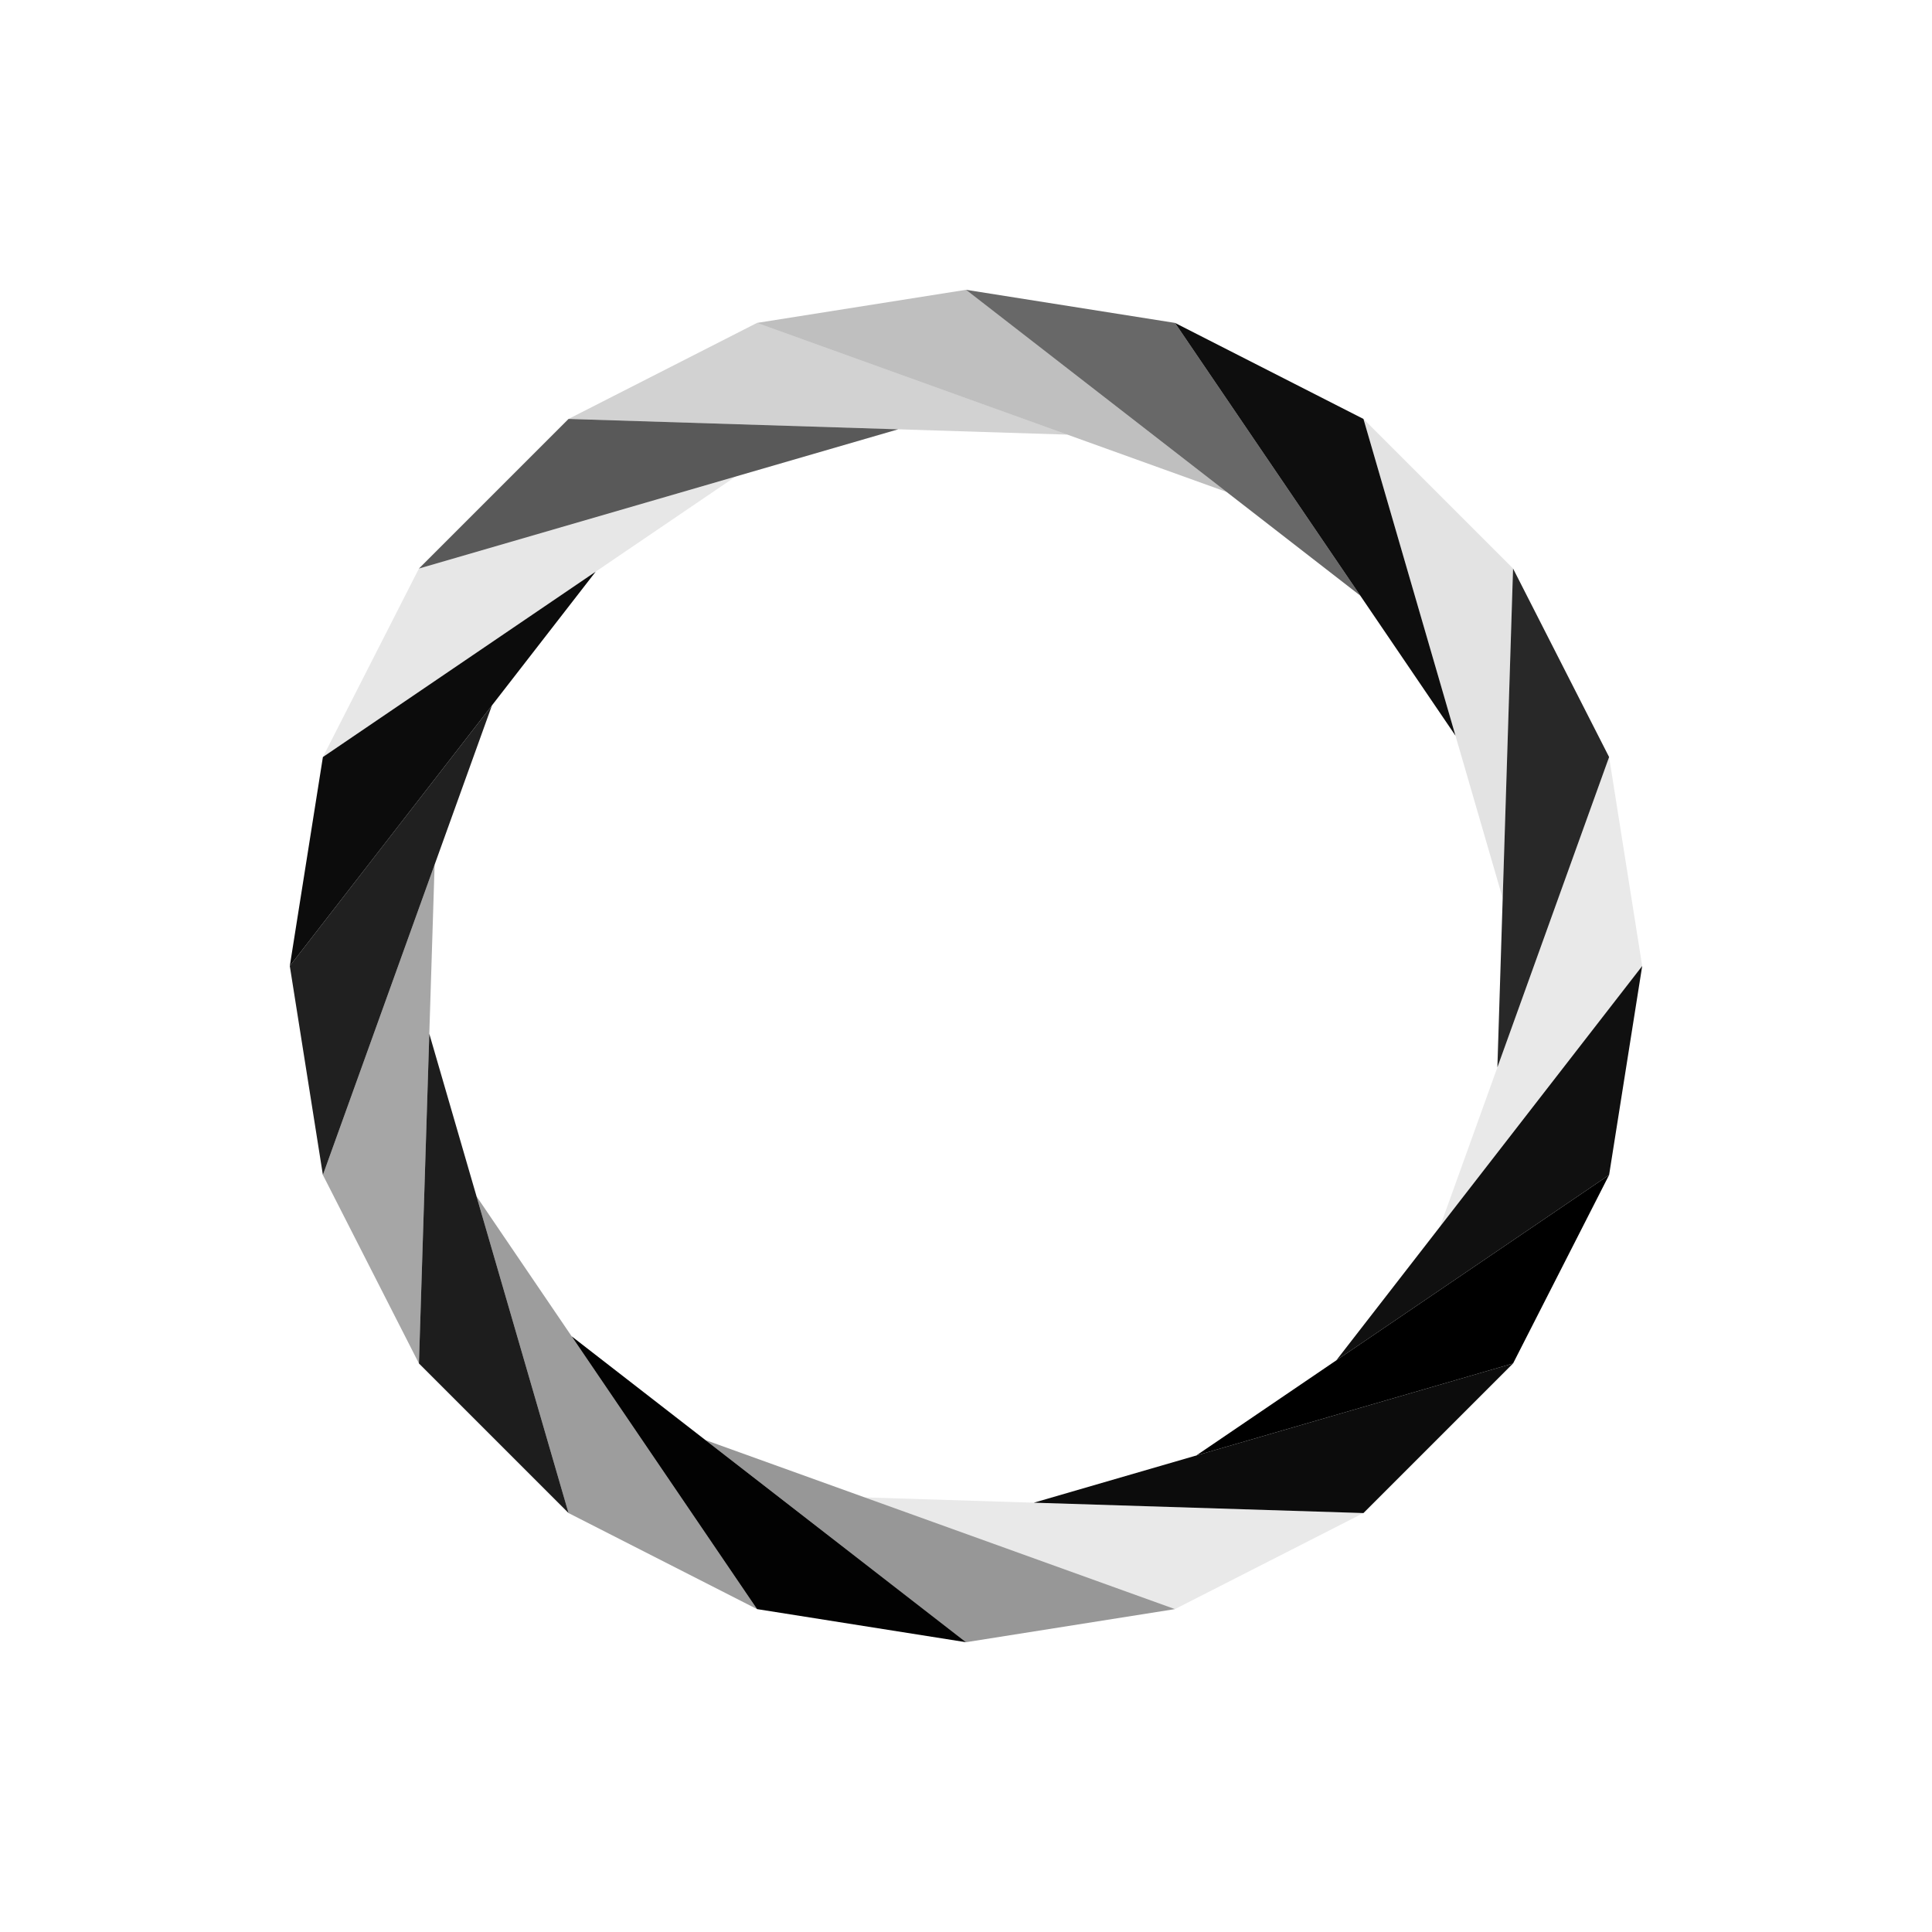
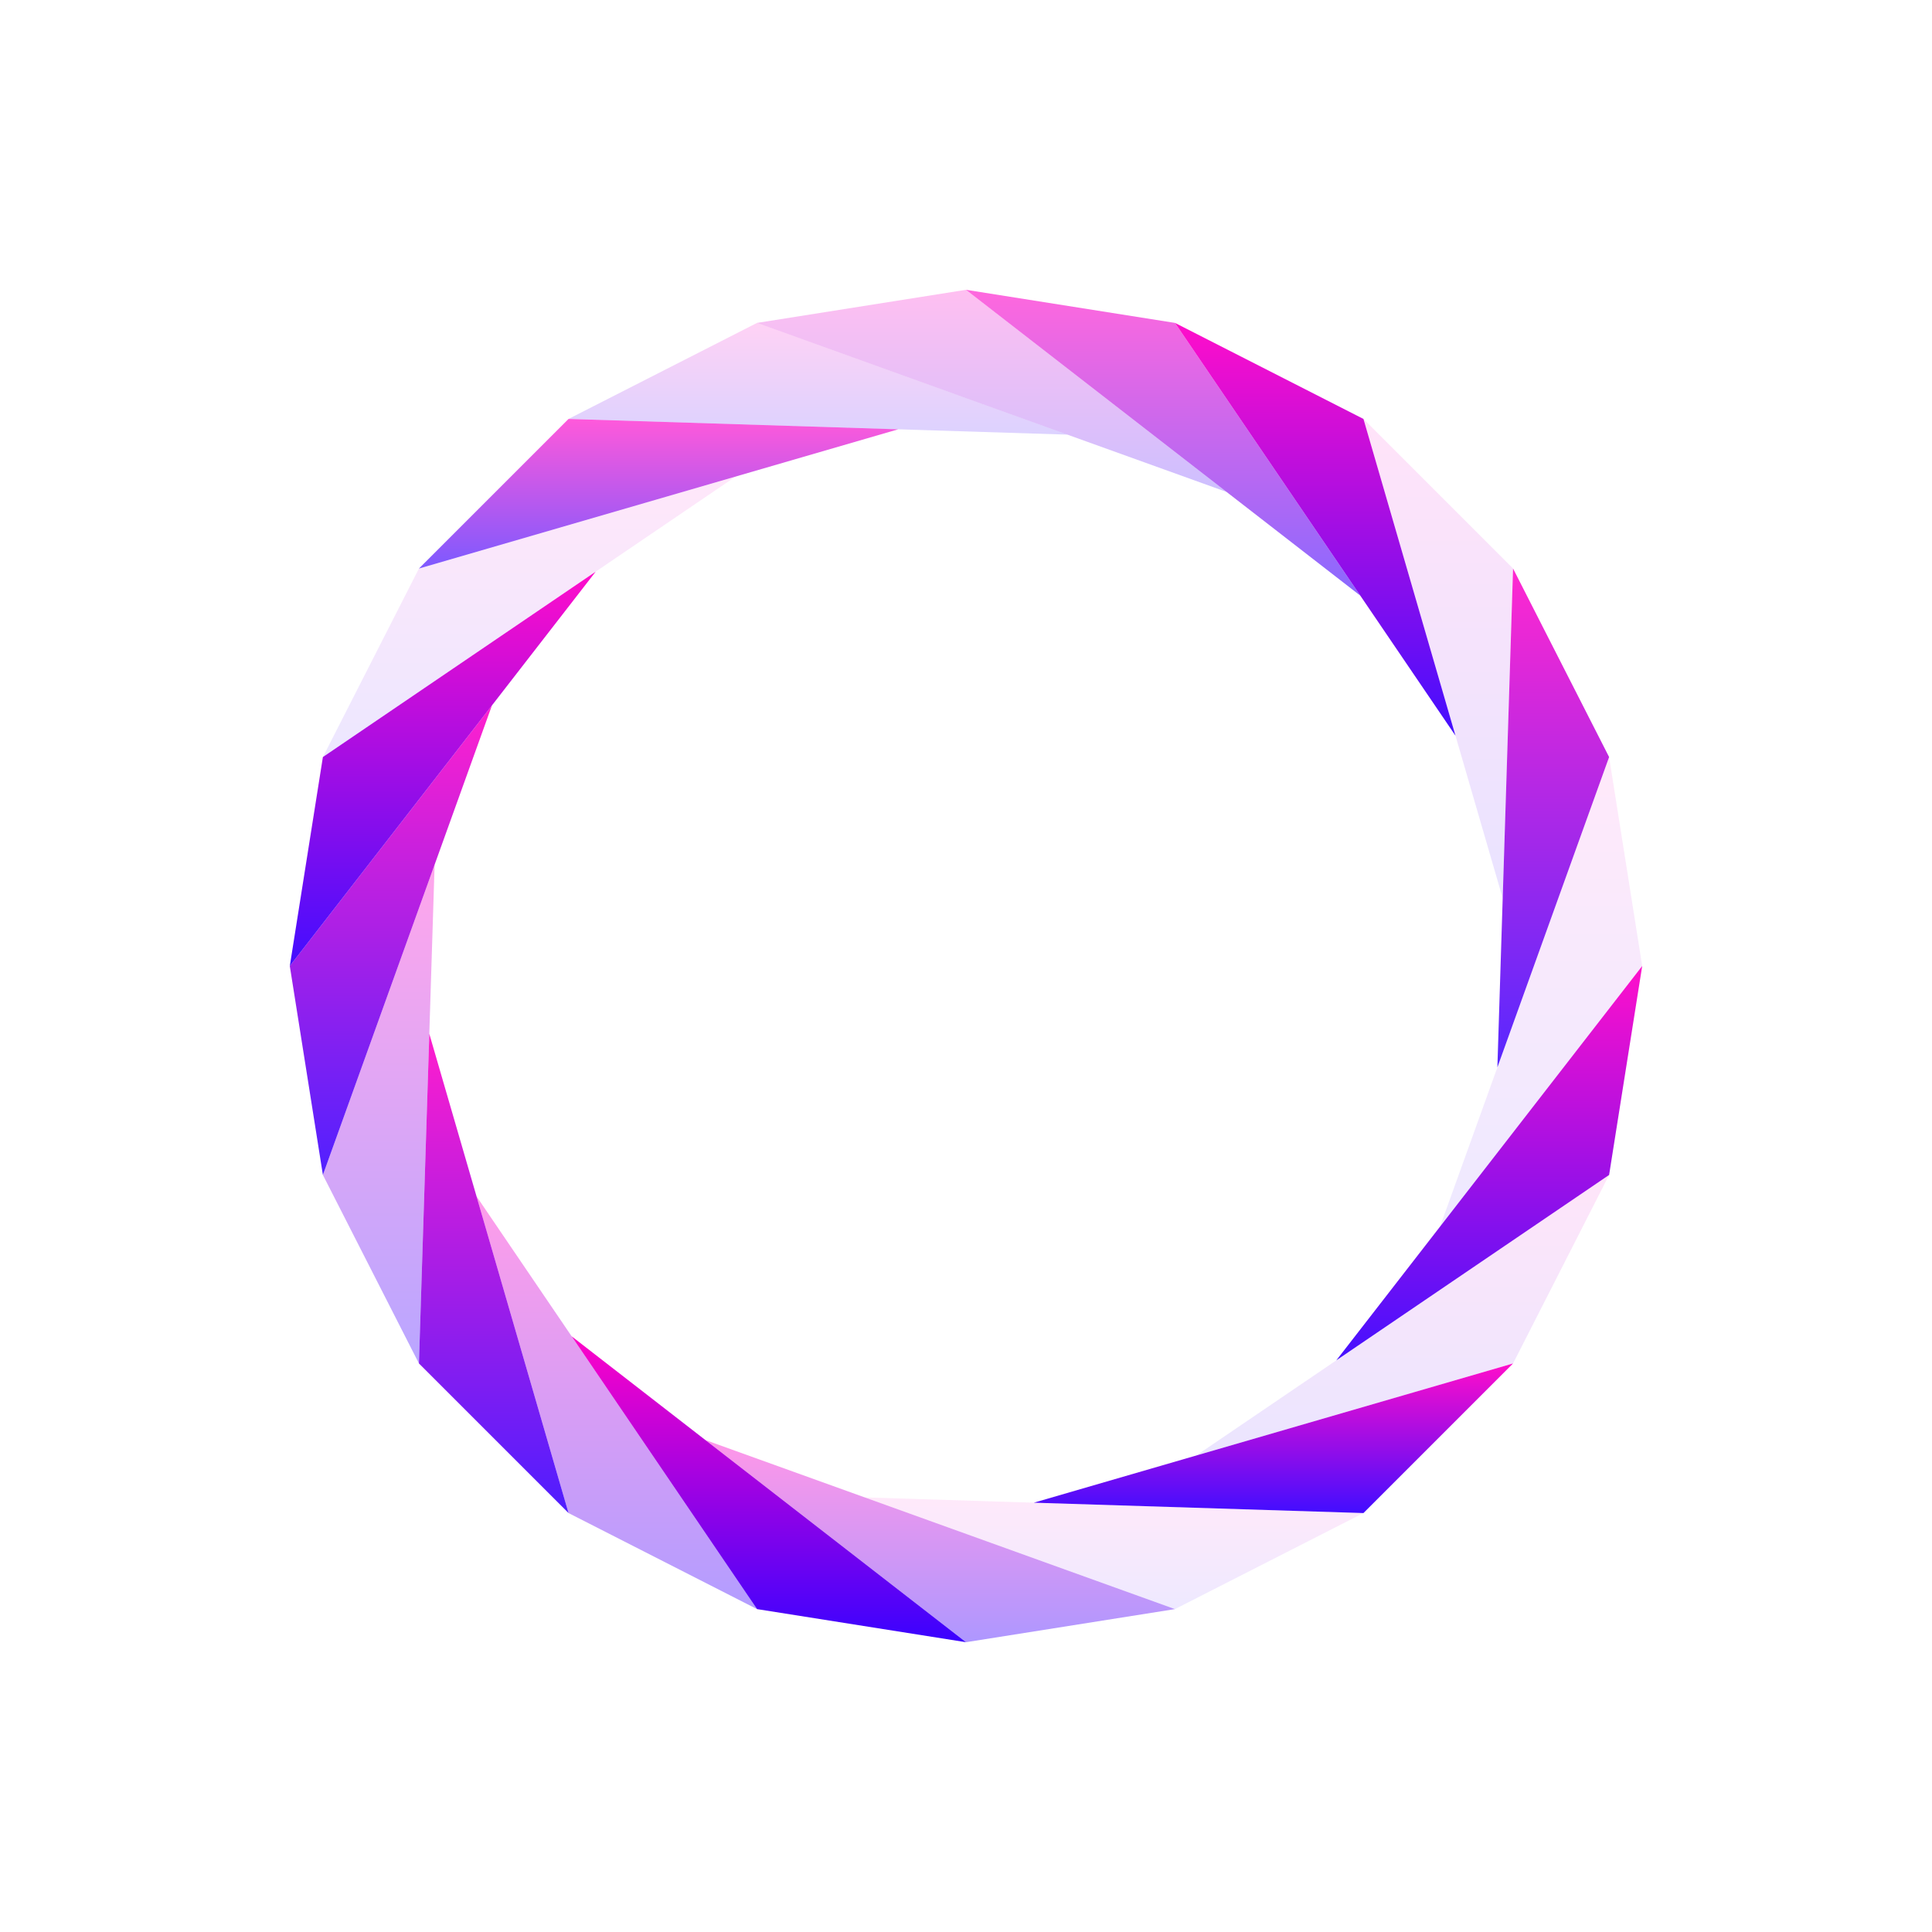
<svg xmlns="http://www.w3.org/2000/svg" width="500" height="500" style="width: 500px; height: 500px;">
-   <g>
-     <polygon points="425,250 416.435,304.078 345.836,352.056" style="fill: transparent; fill: rgba(0, 0, 0, 0.937);" />
-   </g>
-   <g>
-     <polygon points="416.435,304.078 391.578,352.862 309.608,376.676" style="fill: transparent; fill: rgb(0, 0, 0);" />
-   </g>
-   <g>
-     <polygon points="391.578,352.862 352.862,391.578 267.546,388.896" style="fill: transparent; fill: rgba(0, 0, 0, 0.95);" />
-   </g>
-   <g>
-     <polygon points="352.862,391.578 304.078,416.435 223.766,387.52" style="fill: transparent; fill: rgba(0, 0, 0, 0.086);" />
-   </g>
-   <g>
-     <polygon points="304.078,416.435 250,425 182.554,372.682" style="fill: transparent; fill: rgba(0, 0, 0, 0.408);" />
-   </g>
-   <g>
-     <polygon points="250,425 195.922,416.435 147.944,345.836" style="fill: transparent; fill: rgba(0, 0, 0, 0.992);" />
-   </g>
-   <g>
-     <polygon points="195.922,416.435 147.138,391.578 123.324,309.608" style="fill: transparent; fill: rgba(0, 0, 0, 0.384);" />
-   </g>
-   <g>
-     <polygon points="147.138,391.578 108.422,352.862 111.104,267.546" style="fill: transparent; fill: rgba(0, 0, 0, 0.886);" />
-   </g>
-   <g>
-     <polygon points="108.422,352.862 83.565,304.078 112.48,223.766" style="fill: transparent; fill: rgba(0, 0, 0, 0.35);" />
-   </g>
-   <g>
-     <polygon points="83.565,304.078 75,250 127.318,182.554" style="fill: transparent; fill: rgba(0, 0, 0, 0.875);" />
-   </g>
-   <g>
-     <polygon points="75,250 83.565,195.922 154.164,147.944" style="fill: transparent; fill: rgba(0, 0, 0, 0.95);" />
-   </g>
-   <g>
-     <polygon points="83.565,195.922 108.422,147.138 190.392,123.324" style="fill: transparent; fill: rgba(0, 0, 0, 0.094);" />
-   </g>
-   <g>
-     <polygon points="108.422,147.138 147.138,108.422 232.454,111.104" style="fill: transparent; fill: rgba(0, 0, 0, 0.65);" />
-   </g>
-   <g>
-     <polygon points="147.138,108.422 195.922,83.565 276.234,112.48" style="fill: transparent; fill: rgba(0, 0, 0, 0.176);" />
-   </g>
-   <g>
-     <polygon points="195.922,83.565 250,75 317.446,127.318" style="fill: transparent; fill: rgba(0, 0, 0, 0.25);" />
-   </g>
-   <g>
-     <polygon points="250,75 304.078,83.565 352.056,154.164" style="fill: transparent; fill: rgba(0, 0, 0, 0.592);" />
-   </g>
-   <g>
-     <polygon points="304.078,83.565 352.862,108.422 376.676,190.392" style="fill: transparent; fill: rgba(0, 0, 0, 0.945);" />
-   </g>
-   <g>
-     <polygon points="352.862,108.422 391.578,147.138 388.896,232.454" style="fill: transparent; fill: rgba(0, 0, 0, 0.11);" />
-   </g>
-   <g>
-     <polygon points="391.578,147.138 416.435,195.922 387.52,276.234" style="fill: transparent; fill: rgba(0, 0, 0, 0.843);" />
-   </g>
-   <g>
-     <polygon points="416.435,195.922 425,250 372.682,317.446" style="fill: transparent; fill: rgba(0, 0, 0, 0.086);" />
+   <linearGradient id="gradient" gradientTransform="rotate(90)">
+     <stop offset="0%" stop-color="#FF00C7" />
+     <stop offset="100%" stop-color="#3800ff" />
+   </linearGradient>
+   <g fill="url(#gradient)">
+     <g>
+       <polygon points="425,250 416.435,304.078 345.836,352.056" style="fill-opacity: 0.937;" />
+     </g>
+     <g>
+       <polygon points="416.435,304.078 391.578,352.862 309.608,376.676" style="fill-opacity: 0.1;" />
+     </g>
+     <g>
+       <polygon points="391.578,352.862 352.862,391.578 267.546,388.896" style="fill-opacity: 0.95;" />
+     </g>
+     <g>
+       <polygon points="352.862,391.578 304.078,416.435 223.766,387.52" style="fill-opacity: 0.086;" />
+     </g>
+     <g>
+       <polygon points="304.078,416.435 250,425 182.554,372.682" style="fill-opacity: 0.408;" />
+     </g>
+     <g>
+       <polygon points="250,425 195.922,416.435 147.944,345.836" style="fill-opacity: 0.992;" />
+     </g>
+     <g>
+       <polygon points="195.922,416.435 147.138,391.578 123.324,309.608" style="fill-opacity: 0.384;" />
+     </g>
+     <g>
+       <polygon points="147.138,391.578 108.422,352.862 111.104,267.546" style="fill-opacity: 0.886;" />
+     </g>
+     <g>
+       <polygon points="108.422,352.862 83.565,304.078 112.48,223.766" style="fill-opacity: 0.35;" />
+     </g>
+     <g>
+       <polygon points="83.565,304.078 75,250 127.318,182.554" style="fill-opacity: 0.875;" />
+     </g>
+     <g>
+       <polygon points="75,250 83.565,195.922 154.164,147.944" style="fill-opacity: 0.95;" />
+     </g>
+     <g>
+       <polygon points="83.565,195.922 108.422,147.138 190.392,123.324" style="fill-opacity: 0.094;" />
+     </g>
+     <g>
+       <polygon points="108.422,147.138 147.138,108.422 232.454,111.104" style="fill-opacity: 0.65;" />
+     </g>
+     <g>
+       <polygon points="147.138,108.422 195.922,83.565 276.234,112.48" style="fill-opacity: 0.176;" />
+     </g>
+     <g>
+       <polygon points="195.922,83.565 250,75 317.446,127.318" style="fill-opacity: 0.25;" />
+     </g>
+     <g>
+       <polygon points="250,75 304.078,83.565 352.056,154.164" style="fill-opacity: 0.592;" />
+     </g>
+     <g>
+       <polygon points="304.078,83.565 352.862,108.422 376.676,190.392" style="fill-opacity: 0.945;" />
+     </g>
+     <g>
+       <polygon points="352.862,108.422 391.578,147.138 388.896,232.454" style="fill-opacity: 0.11;" />
+     </g>
+     <g>
+       <polygon points="391.578,147.138 416.435,195.922 387.52,276.234" style="fill-opacity: 0.843;" />
+     </g>
+     <g>
+       <polygon points="416.435,195.922 425,250 372.682,317.446" style="fill-opacity: 0.086;" />
+     </g>
  </g>
</svg>
